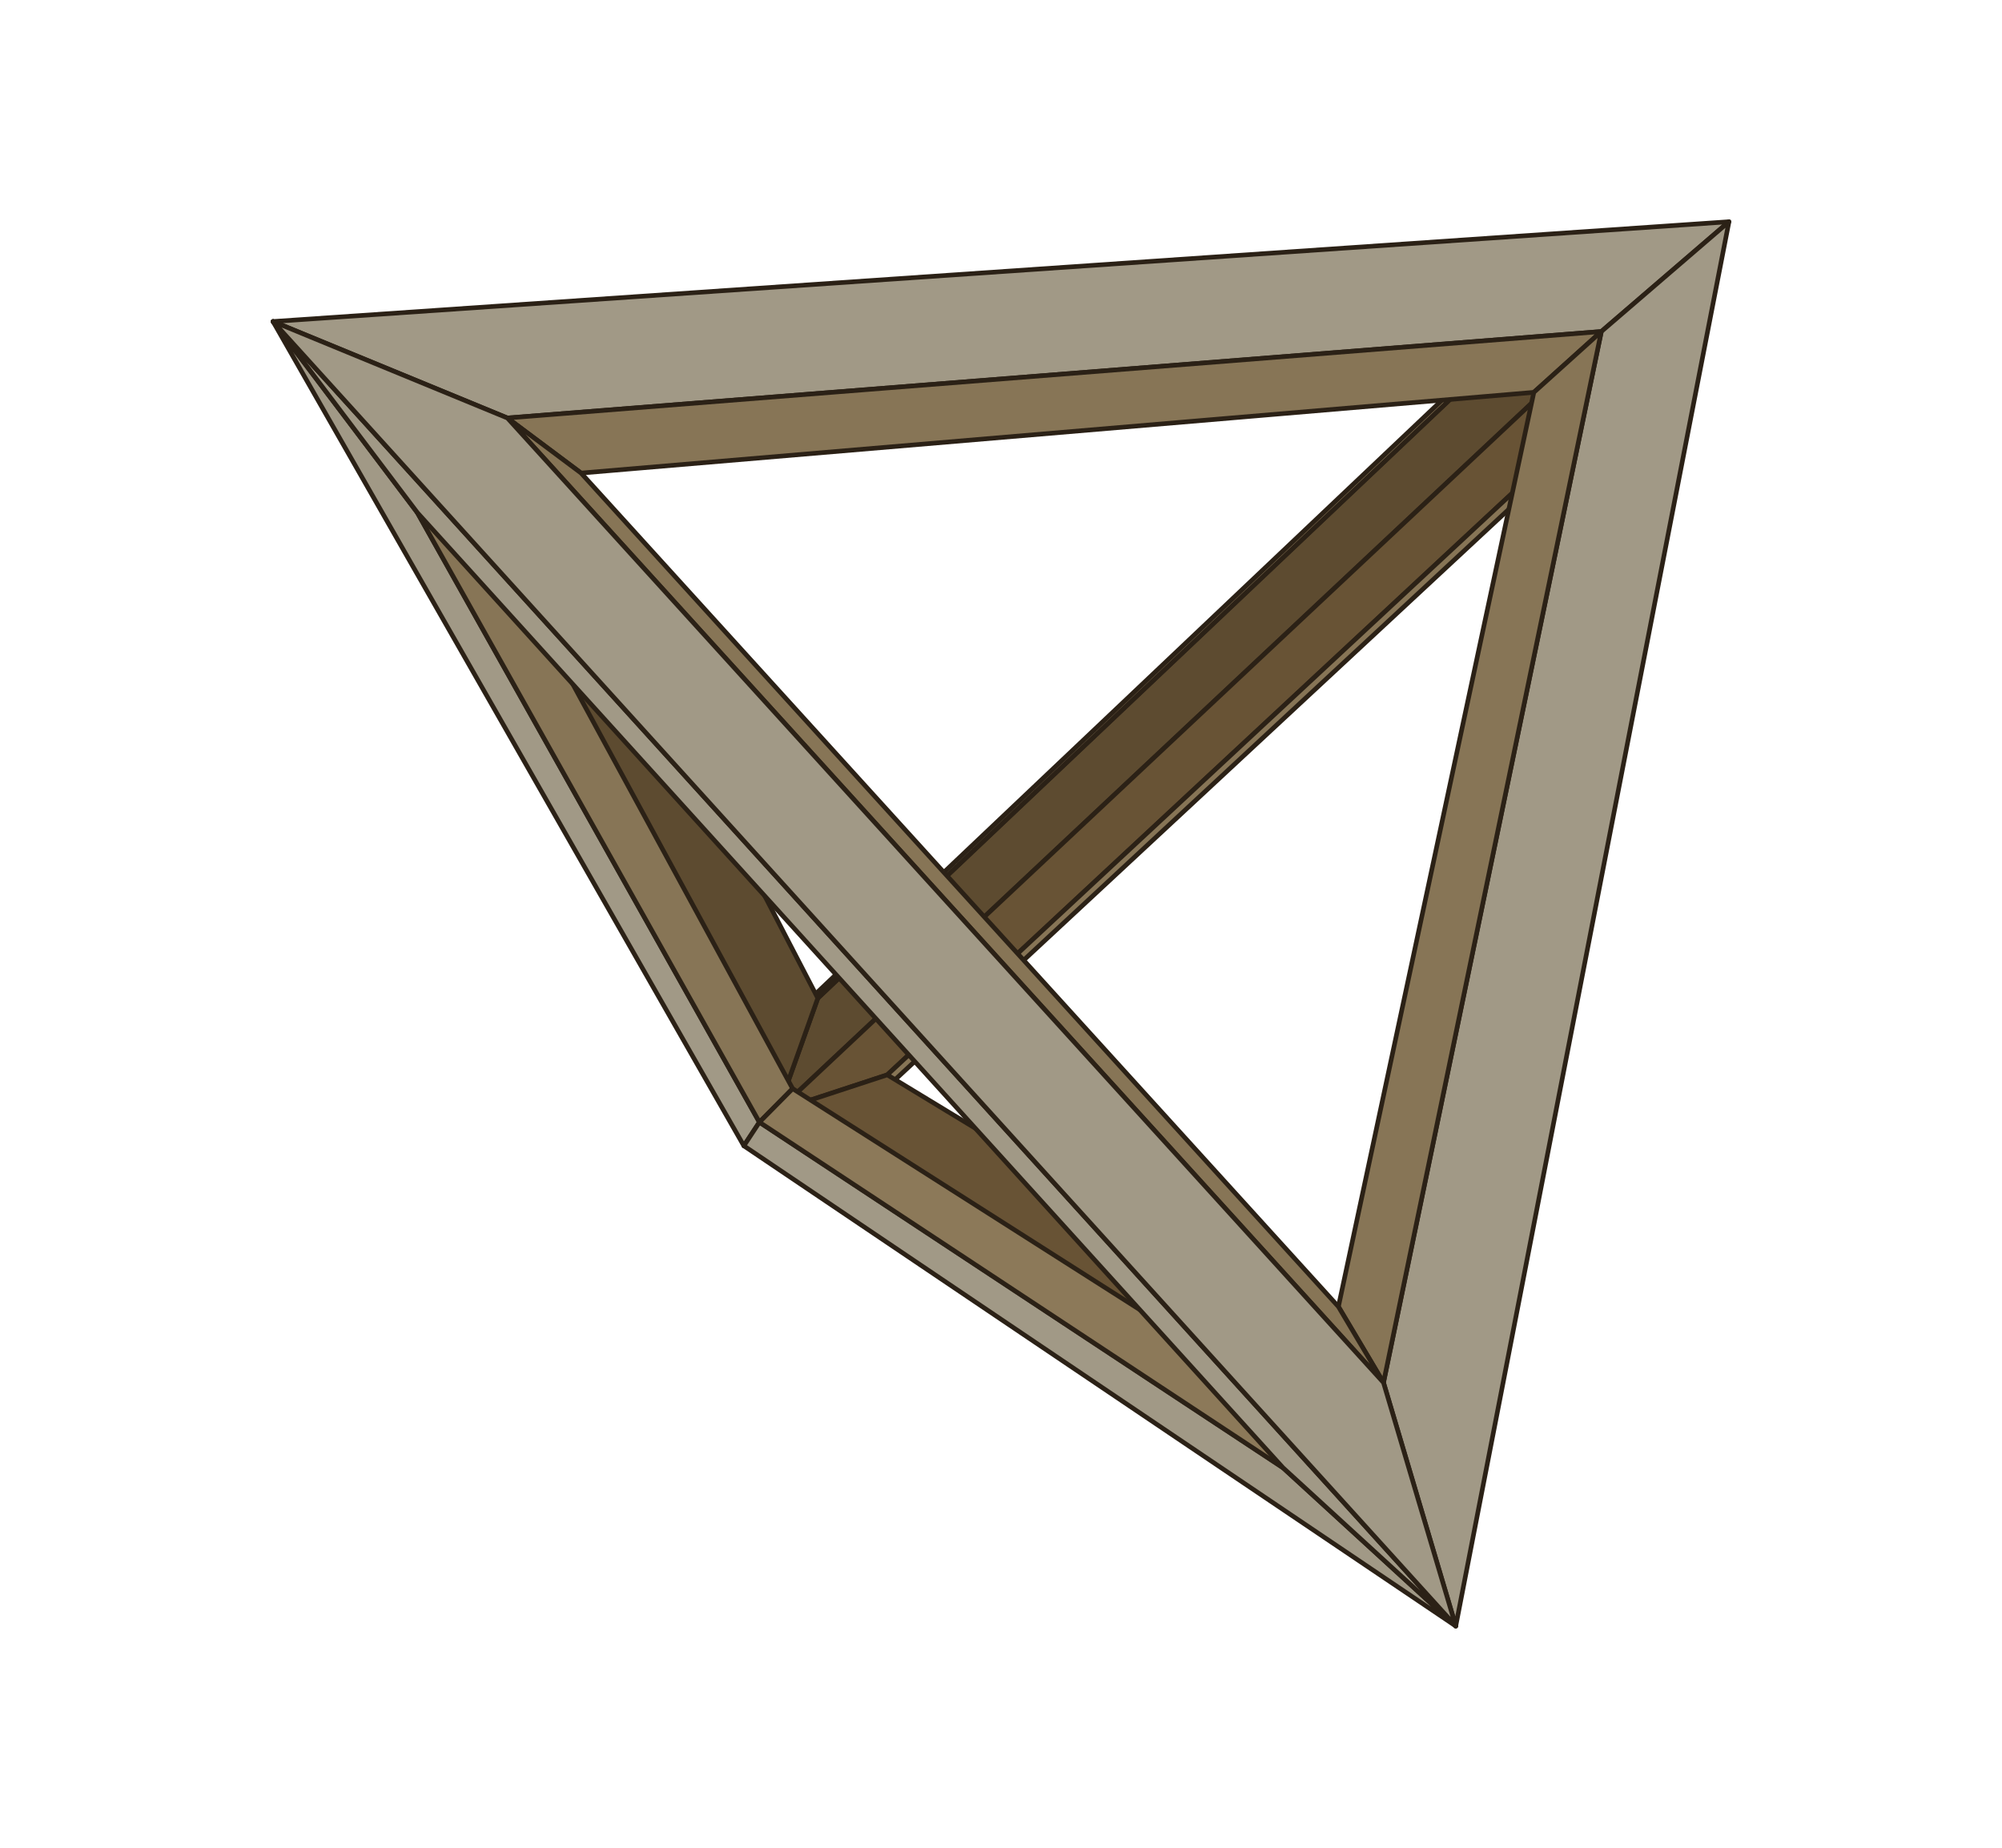
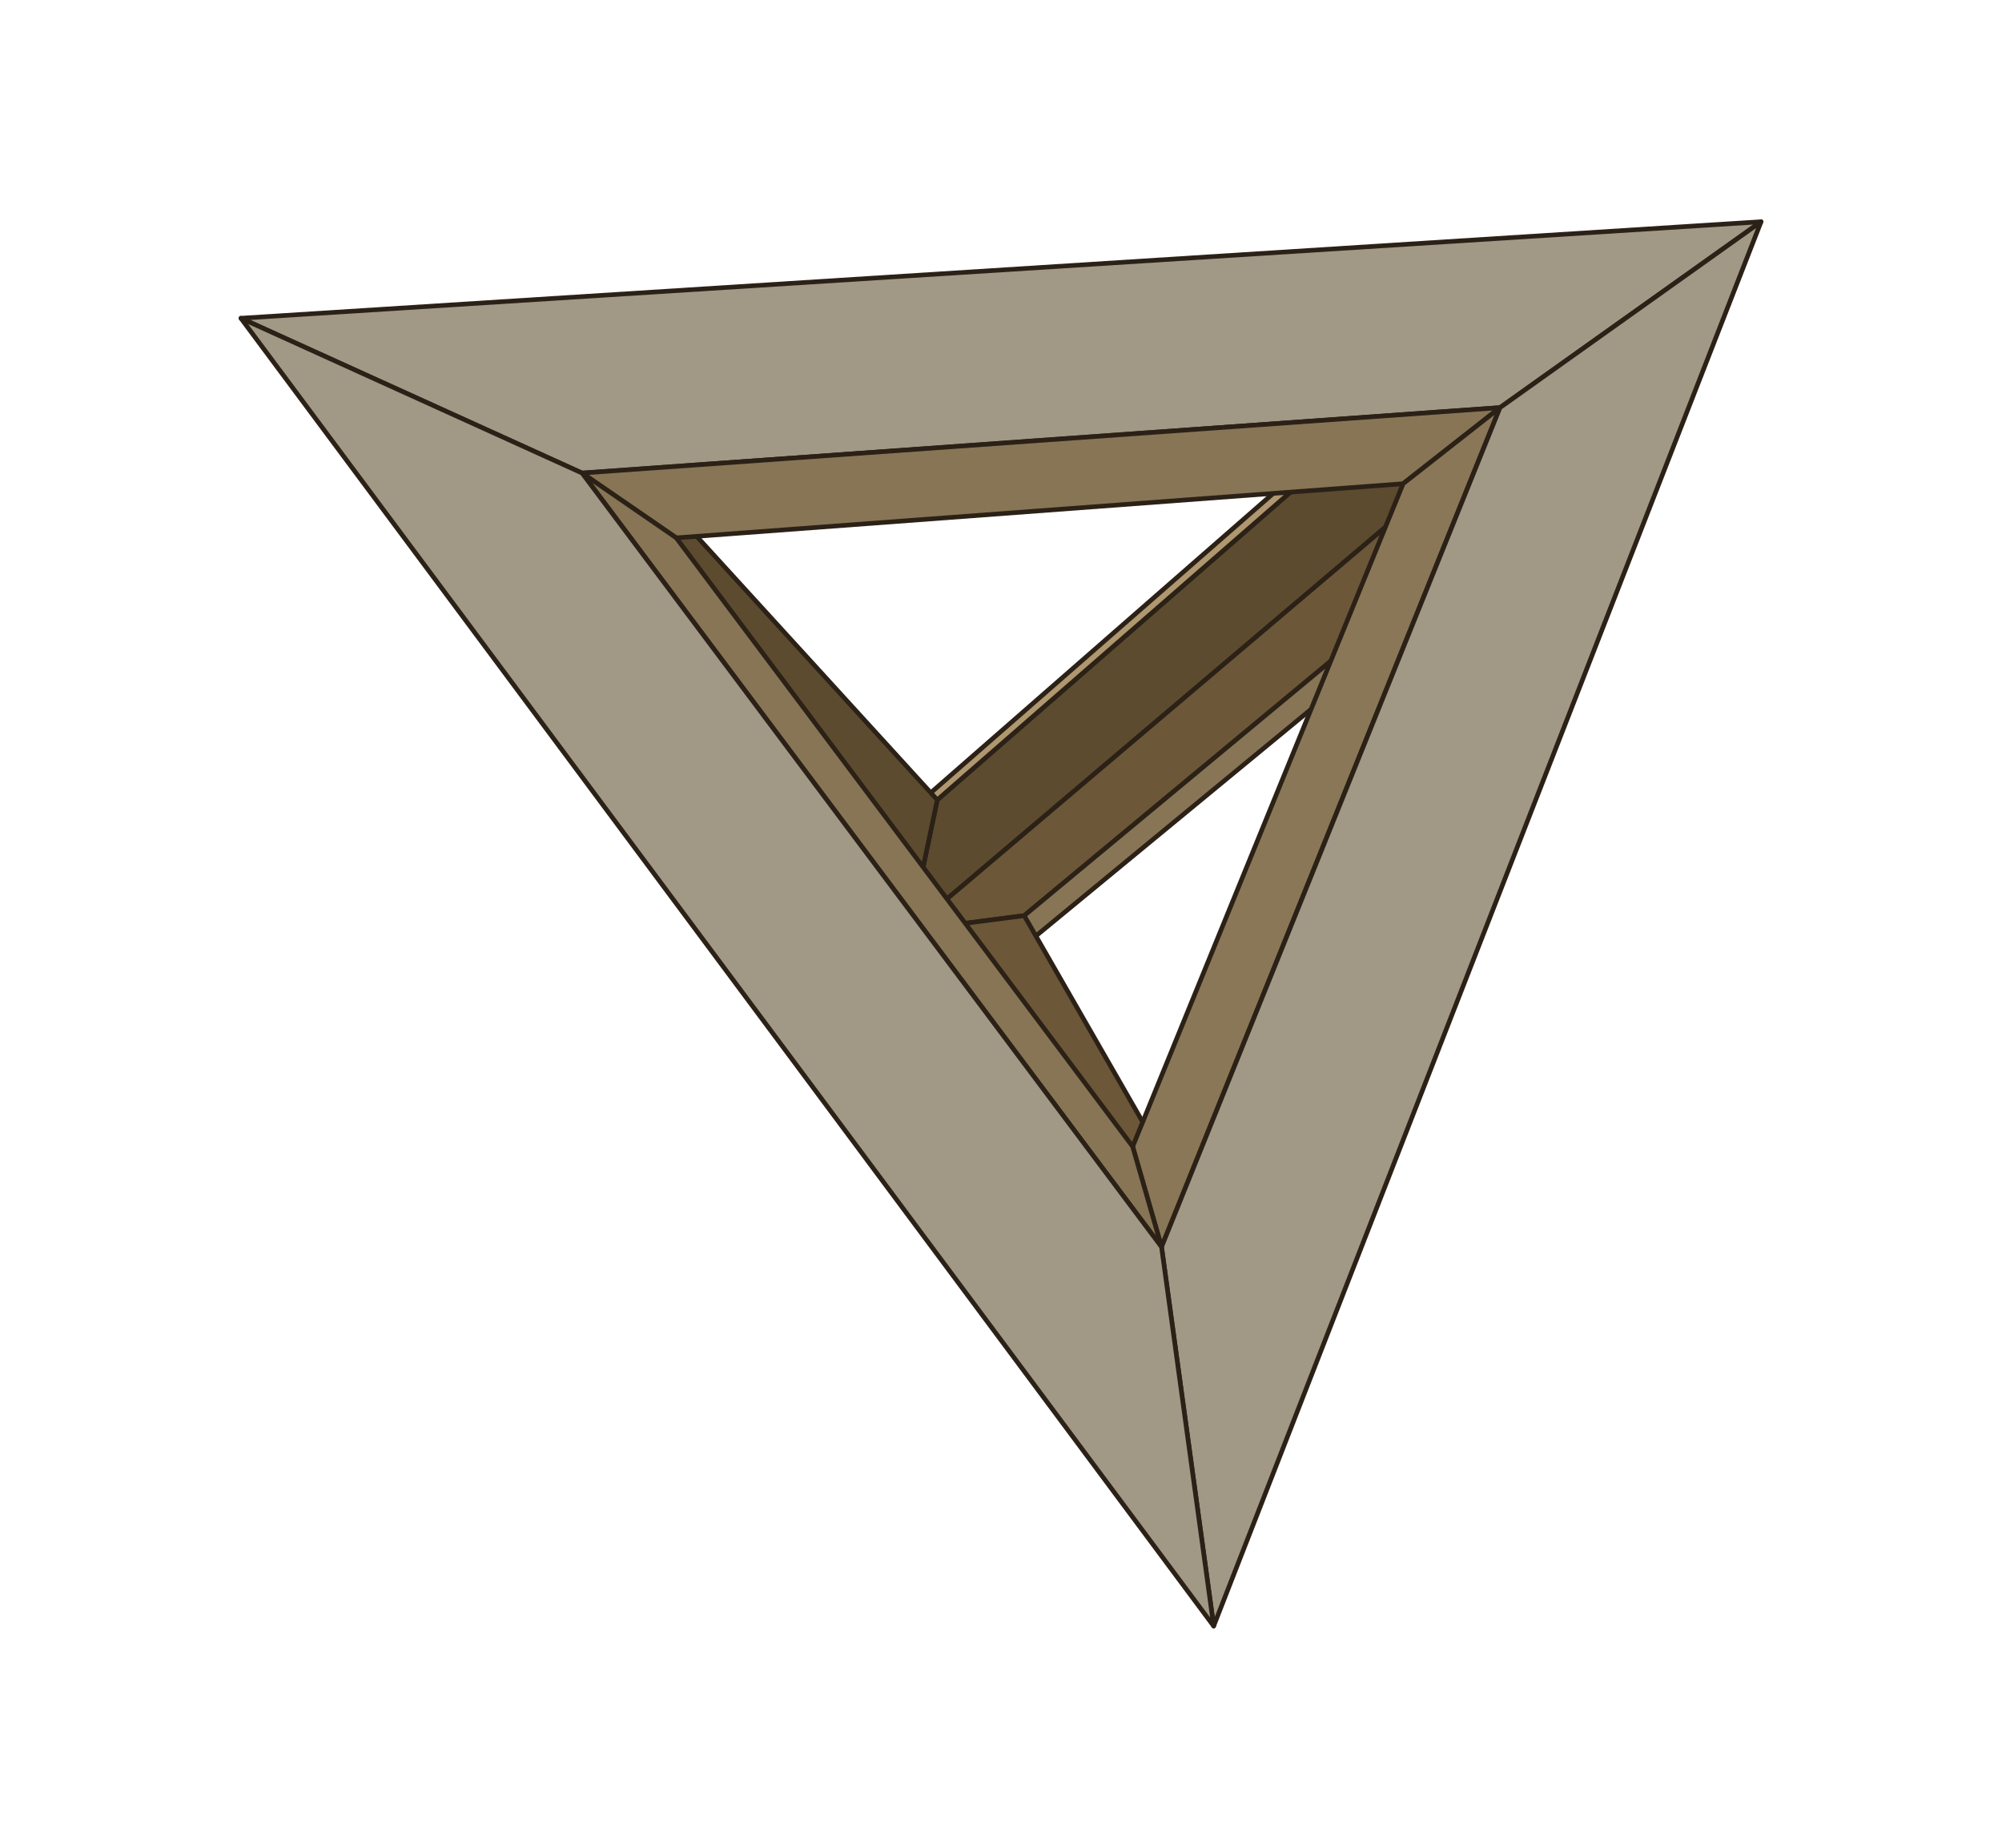
- <svg xmlns="http://www.w3.org/2000/svg" viewBox="0 0 520 480" width="520" height="480" class="euclid-graphic" data-graphic-id="tetrahedron-vacuum">
+ <svg xmlns="http://www.w3.org/2000/svg" viewBox="0 0 520 480" width="520" height="480" class="euclid-graphic" data-graphic-id="tetrahedron-vac">
  <style>
    .euclid-graphic {
      font-family: 'Fira Sans Condensed', 'Fira Sans', sans-serif;
    }
    .poly-stroke {
      stroke: #2b2116;
      stroke-linejoin: round;
      stroke-linecap: round;
    }
    .poly-hidden {
      stroke: #94a3b8;
      stroke-dasharray: 3 3;
      stroke-width: 1.0;
      opacity: 0.5;
      fill: none;
    }
    .poly-gold {
      fill: #f59e0b;
      fill-opacity: 0.30;
      stroke: #b45309;
      stroke-width: 2.5;
      stroke-linejoin: round;
    }
    @media (prefers-color-scheme: dark) {
      .poly-stroke {
        stroke: #e8dec8;
      }
      .poly-hidden {
        stroke: #64748b;
        opacity: 0.6;
      }
    }
    html[data-theme="dark"] .poly-stroke {
      stroke: #e8dec8;
    }
    html[data-theme="dark"] .poly-hidden {
      stroke: #64748b;
      opacity: 0.6;
    }
  </style>
  <defs />
  <g id="hidden-edges">
  </g>
  <g id="faces">
-     <polygon points="201.99,288.56 427.91,76.51 382.87,97.84 212.42,259.30" fill="#5d4b30" stroke="#2b2116" stroke-width="1.2" class="poly-stroke" data-face-role="inner_frame" data-face-idx="19" />
-     <polygon points="427.91,76.51 201.99,288.56 230.46,279.22 402.45,119.13" fill="#685335" stroke="#2b2116" stroke-width="1.2" class="poly-stroke" data-face-role="inner_frame" data-face-idx="7" />
-     <polygon points="397.89,81.82 204.71,264.96 212.42,259.30 382.87,97.84" fill="#b19970" stroke="#2b2116" stroke-width="1.2" class="poly-stroke" data-face-role="window_reveal" data-face-idx="20" />
-     <polygon points="225.03,287.41 420.17,106.02 402.45,119.13 230.46,279.22" fill="#877556" stroke="#2b2116" stroke-width="1.2" class="poly-stroke" data-face-role="window_reveal" data-face-idx="8" />
-     <polygon points="98.56,101.39 201.99,288.56 212.42,259.30 139.10,117.97" fill="#5d4b30" stroke="#2b2116" stroke-width="1.2" class="poly-stroke" data-face-role="inner_frame" data-face-idx="22" />
-     <polygon points="70.92,83.52 193.21,297.66 197.25,291.52 108.41,133.18" fill="#a19986" stroke="#2b2116" stroke-width="1.2" class="poly-stroke" data-face-role="outer_frame" data-face-idx="30" />
-     <polygon points="201.99,288.56 363.66,393.68 353.14,353.68 230.46,279.22" fill="#685335" stroke="#2b2116" stroke-width="1.2" class="poly-stroke" data-face-role="inner_frame" data-face-idx="4" />
-     <polygon points="193.21,297.66 378.12,422.40 333.24,381.28 197.25,291.52" fill="#a19986" stroke="#2b2116" stroke-width="1.2" class="poly-stroke" data-face-role="outer_frame" data-face-idx="33" />
-     <polygon points="108.41,133.18 197.25,291.52 205.88,282.80 130.50,144.07" fill="#877556" stroke="#2b2116" stroke-width="1.2" class="poly-stroke" data-face-role="window_reveal" data-face-idx="32" />
-     <polygon points="197.25,291.52 333.24,381.28 325.16,358.76 205.88,282.80" fill="#8c7959" stroke="#2b2116" stroke-width="1.2" class="poly-stroke" data-face-role="window_reveal" data-face-idx="35" />
-     <polygon points="427.91,76.51 98.56,101.39 139.10,117.97 382.87,97.84" fill="#5d4b30" stroke="#2b2116" stroke-width="1.2" class="poly-stroke" data-face-role="inner_frame" data-face-idx="25" />
-     <polygon points="363.66,393.68 427.91,76.51 402.45,119.13 353.14,353.68" fill="#685335" stroke="#2b2116" stroke-width="1.2" class="poly-stroke" data-face-role="inner_frame" data-face-idx="1" />
-     <polygon points="449.08,57.60 70.92,83.52 131.79,108.58 415.93,86.12" fill="#a19986" stroke="#2b2116" stroke-width="1.2" class="poly-stroke" data-face-role="outer_frame" data-face-idx="9" />
-     <polygon points="415.93,86.12 131.79,108.58 150.93,122.89 398.40,101.92" fill="#877556" stroke="#2b2116" stroke-width="1.2" class="poly-stroke" data-face-role="window_reveal" data-face-idx="11" />
-     <polygon points="378.12,422.40 449.08,57.60 415.93,86.12 359.35,359.16" fill="#a19986" stroke="#2b2116" stroke-width="1.2" class="poly-stroke" data-face-role="outer_frame" data-face-idx="15" />
-     <polygon points="359.35,359.16 415.93,86.12 398.40,101.92 347.64,339.44" fill="#877556" stroke="#2b2116" stroke-width="1.2" class="poly-stroke" data-face-role="window_reveal" data-face-idx="17" />
-     <polygon points="131.79,108.58 359.35,359.16 347.64,339.44 150.93,122.89" fill="#877556" stroke="#2b2116" stroke-width="1.2" class="poly-stroke" data-face-role="window_reveal" data-face-idx="14" />
-     <polygon points="378.12,422.40 70.92,83.52 108.41,133.18 333.24,381.28" fill="#a19986" stroke="#2b2116" stroke-width="1.2" class="poly-stroke" data-face-role="outer_frame" data-face-idx="27" />
-     <polygon points="70.92,83.52 378.12,422.40 359.35,359.16 131.79,108.58" fill="#a19986" stroke="#2b2116" stroke-width="1.2" class="poly-stroke" data-face-role="outer_frame" data-face-idx="12" />
+     <polygon points="236.31,241.71 419.01,86.76 352.25,112.96 243.45,207.79" fill="#5d4b30" stroke="#2b2116" stroke-width="1.2" class="poly-stroke" data-face-role="inner_frame" data-face-idx="19" />
+     <polygon points="419.01,86.76 236.31,241.71 266.03,237.86 377.21,145.53" fill="#6c5738" stroke="#2b2116" stroke-width="1.2" class="poly-stroke" data-face-role="inner_frame" data-face-idx="7" />
+     <polygon points="373.46,90.79 238.27,208.99 243.45,207.79 352.25,112.96" fill="#af976f" stroke="#2b2116" stroke-width="1.2" class="poly-stroke" data-face-role="window_reveal" data-face-idx="20" />
+     <polygon points="265.87,245.77 404.70,131.38 377.21,145.53 266.03,237.86" fill="#877556" stroke="#2b2116" stroke-width="1.2" class="poly-stroke" data-face-role="window_reveal" data-face-idx="8" />
+     <polygon points="106.00,108.13 236.31,241.71 243.45,207.79 168.94,126.17" fill="#5d4b30" stroke="#2b2116" stroke-width="1.2" class="poly-stroke" data-face-role="inner_frame" data-face-idx="22" />
+     <polygon points="236.31,241.71 106.00,108.13 151.88,163.14 229.00,241.29" fill="#5d4b30" stroke="#2b2116" stroke-width="1.2" class="poly-stroke" data-face-role="inner_frame" data-face-idx="31" />
+     <polygon points="236.31,241.71 304.69,374.56 309.57,313.70 266.03,237.86" fill="#6c5738" stroke="#2b2116" stroke-width="1.2" class="poly-stroke" data-face-role="inner_frame" data-face-idx="4" />
+     <polygon points="121.87,152.88 220.51,250.04 229.00,241.29 151.88,163.14" fill="#877556" stroke="#2b2116" stroke-width="1.2" class="poly-stroke" data-face-role="window_reveal" data-face-idx="32" />
+     <polygon points="304.69,374.56 236.31,241.71 229.00,241.29 267.57,318.17" fill="#5d4b30" stroke="#2b2116" stroke-width="1.2" class="poly-stroke" data-face-role="inner_frame" data-face-idx="34" />
+     <polygon points="220.51,250.04 267.79,348.94 267.57,318.17 229.00,241.29" fill="#9a8662" stroke="#2b2116" stroke-width="1.2" class="poly-stroke" data-face-role="window_reveal" data-face-idx="35" />
+     <polygon points="419.01,86.76 106.00,108.13 168.94,126.17 352.25,112.96" fill="#5d4b30" stroke="#2b2116" stroke-width="1.2" class="poly-stroke" data-face-role="inner_frame" data-face-idx="25" />
+     <polygon points="304.69,374.56 419.01,86.76 377.21,145.53 309.57,313.70" fill="#6c5738" stroke="#2b2116" stroke-width="1.2" class="poly-stroke" data-face-role="inner_frame" data-face-idx="1" />
+     <polygon points="457.42,57.60 62.58,82.67 151.19,122.89 389.61,105.89" fill="#a19986" stroke="#2b2116" stroke-width="1.2" class="poly-stroke" data-face-role="outer_frame" data-face-idx="9" />
+     <polygon points="389.61,105.89 151.19,122.89 175.65,139.72 364.44,125.66" fill="#877556" stroke="#2b2116" stroke-width="1.2" class="poly-stroke" data-face-role="window_reveal" data-face-idx="11" />
+     <polygon points="301.70,323.93 389.61,105.89 364.44,125.66 294.20,297.85" fill="#8a7757" stroke="#2b2116" stroke-width="1.2" class="poly-stroke" data-face-role="window_reveal" data-face-idx="17" />
+     <polygon points="315.24,422.40 457.42,57.60 389.61,105.89 301.70,323.93" fill="#a19986" stroke="#2b2116" stroke-width="1.2" class="poly-stroke" data-face-role="outer_frame" data-face-idx="15" />
+     <polygon points="106.00,108.13 304.69,374.56 267.57,318.17 151.88,163.14" fill="#5d4b30" stroke="#2b2116" stroke-width="1.2" class="poly-stroke" data-face-role="inner_frame" data-face-idx="28" />
+     <polygon points="151.19,122.89 301.70,323.93 294.20,297.85 175.65,139.72" fill="#877556" stroke="#2b2116" stroke-width="1.2" class="poly-stroke" data-face-role="window_reveal" data-face-idx="14" />
+     <polygon points="62.58,82.67 315.24,422.40 301.70,323.93 151.19,122.89" fill="#a19986" stroke="#2b2116" stroke-width="1.2" class="poly-stroke" data-face-role="outer_frame" data-face-idx="12" />
  </g>
</svg>
